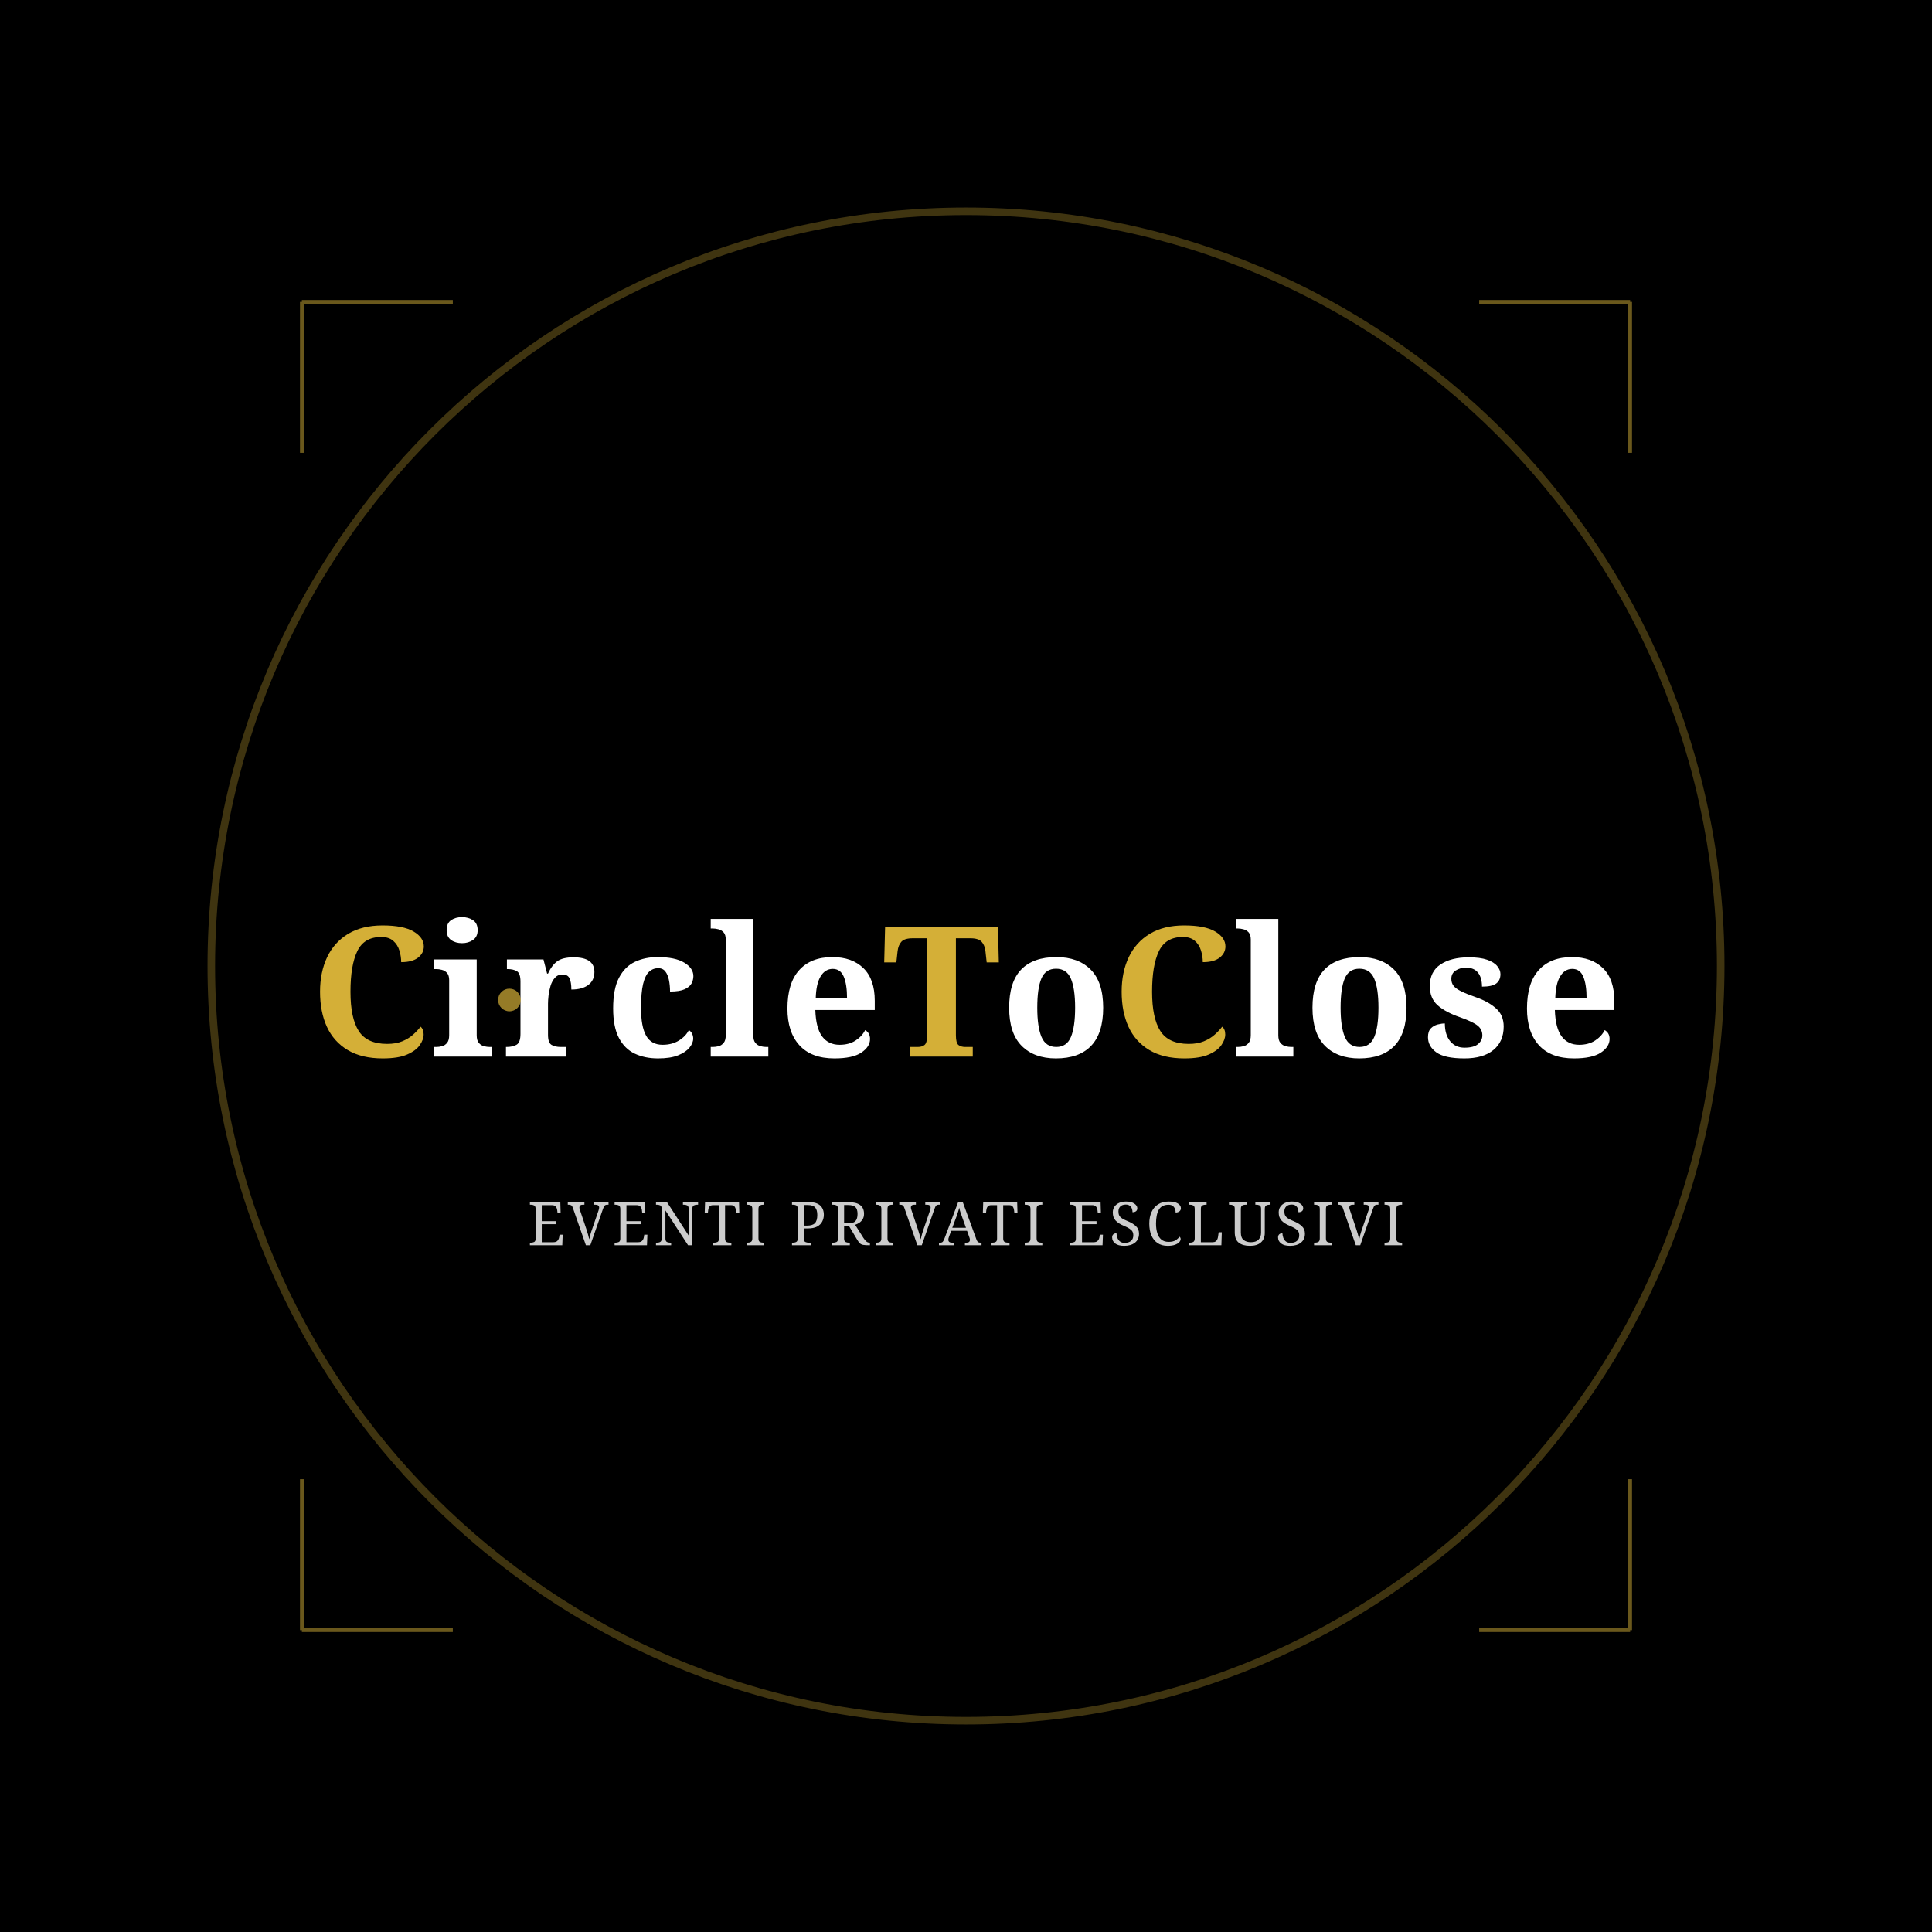
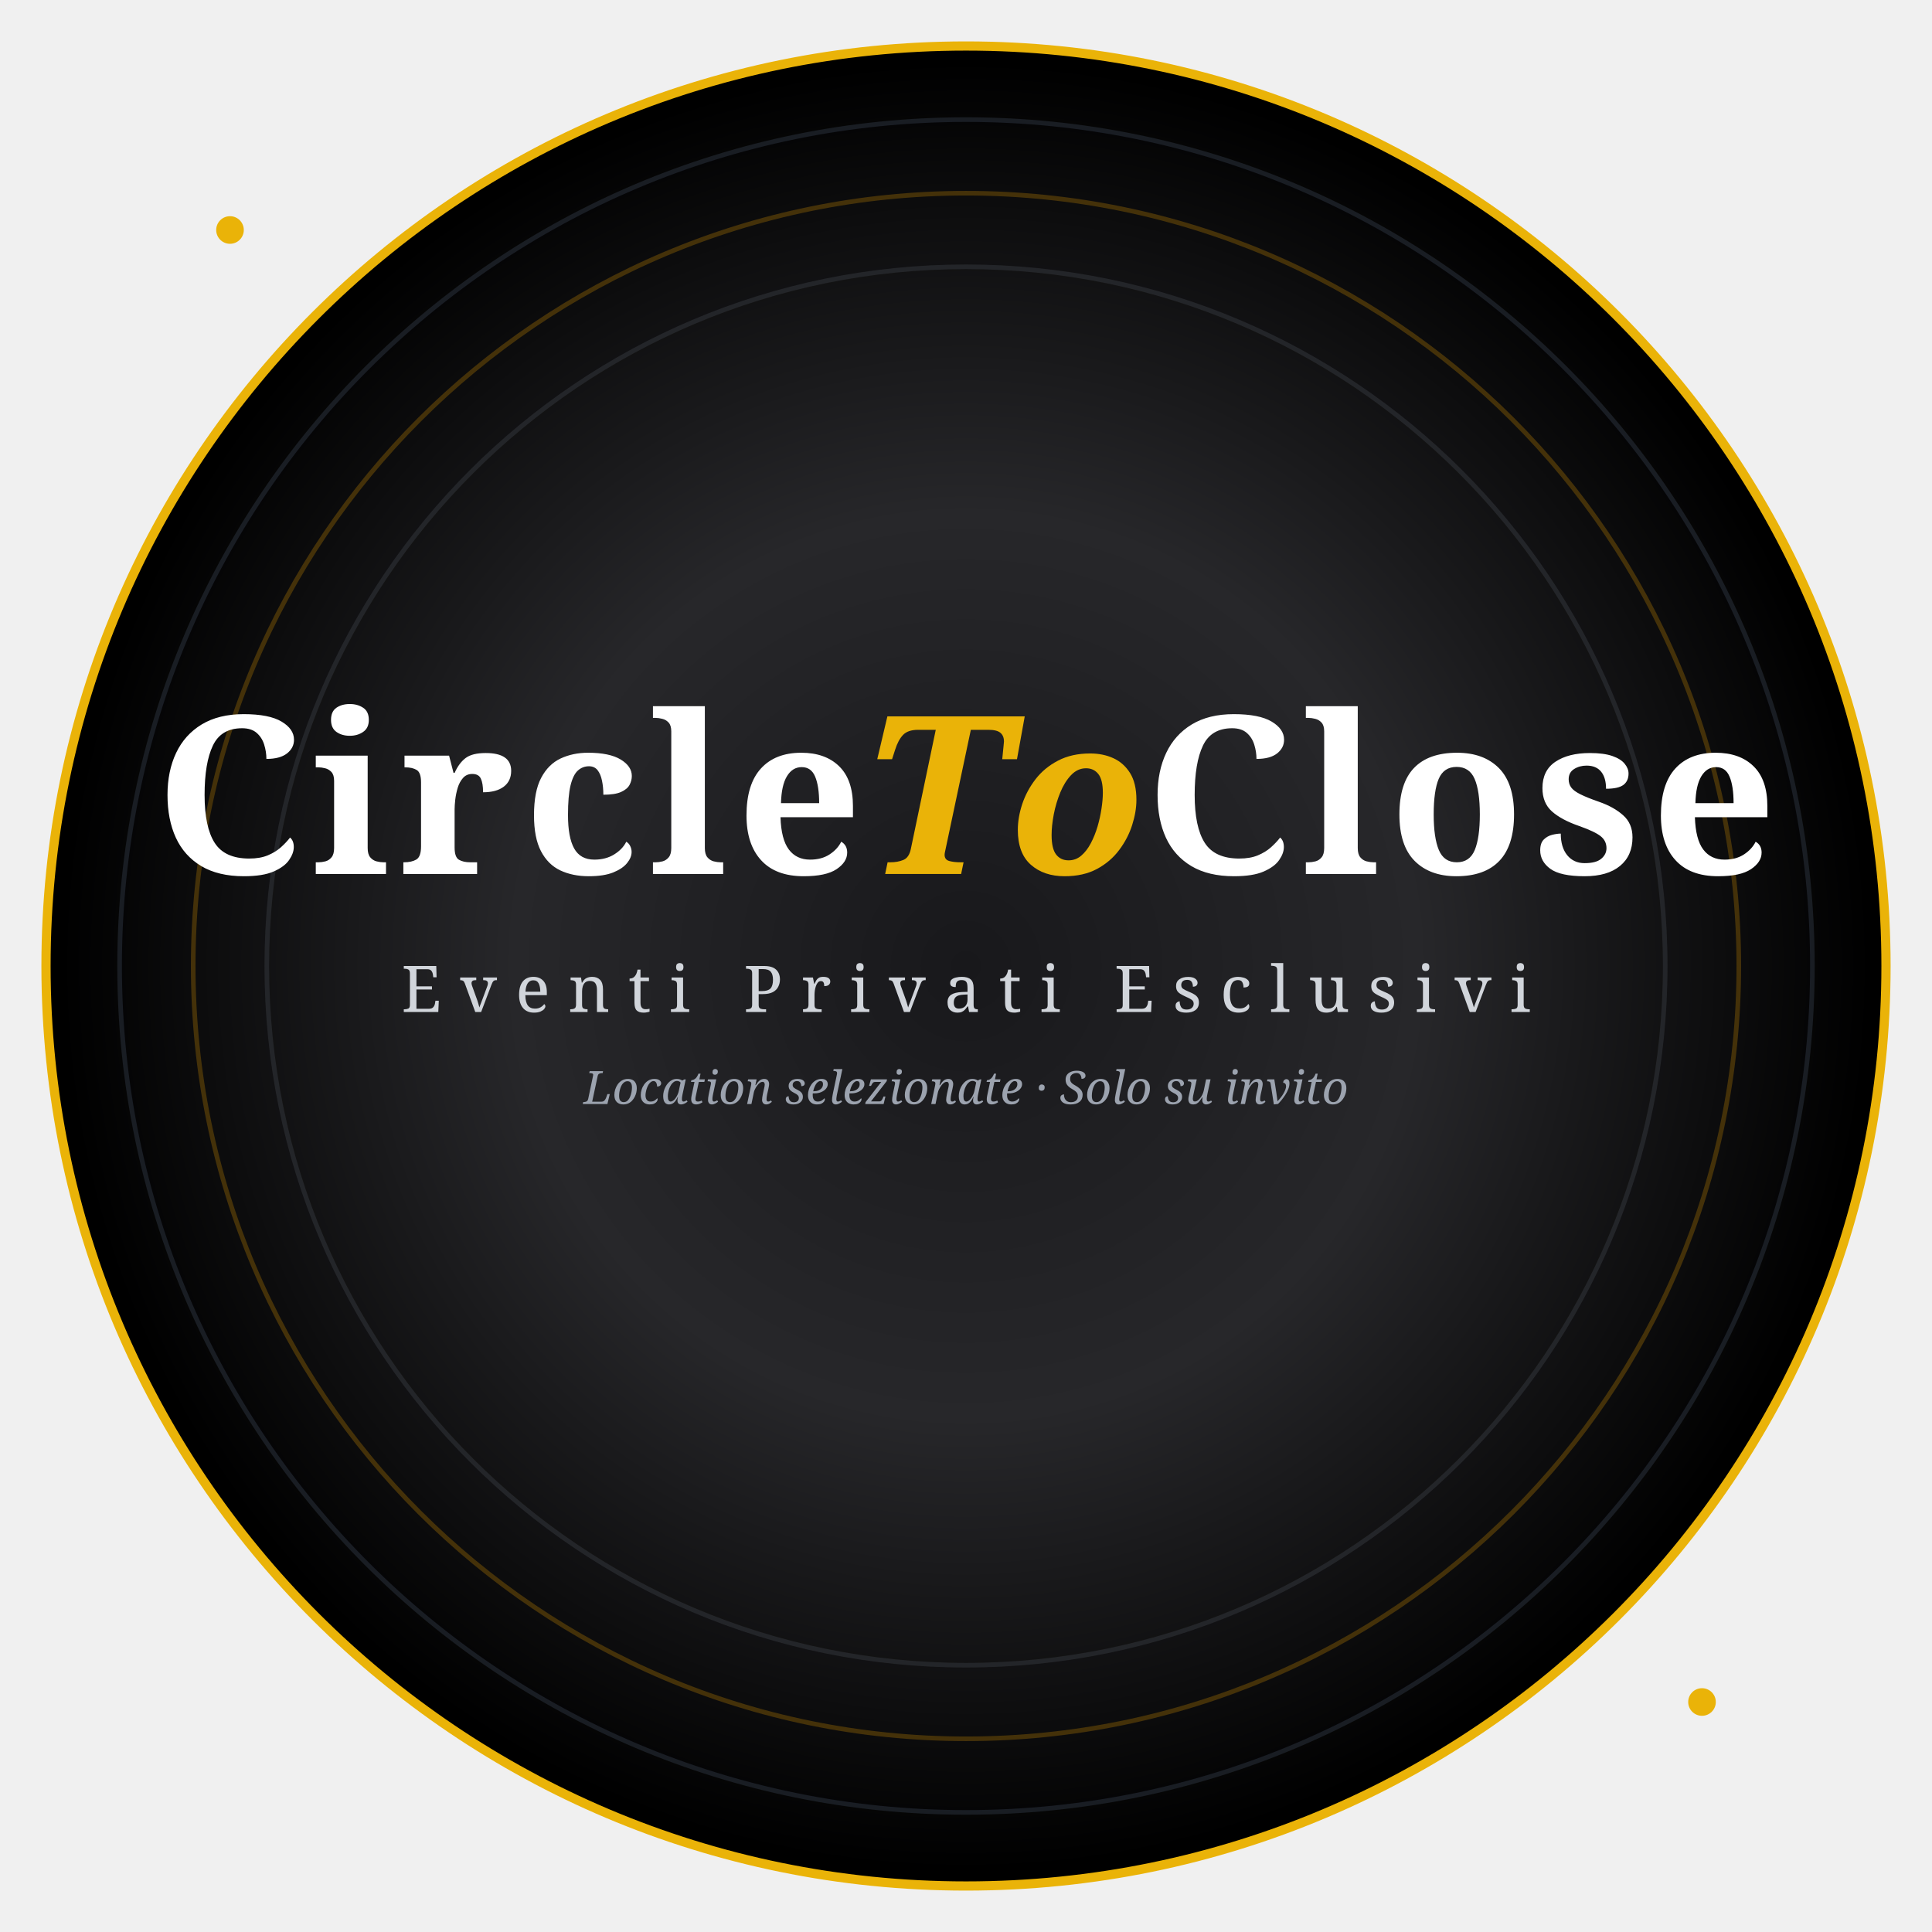
- <svg xmlns="http://www.w3.org/2000/svg" width="512" height="512" viewBox="0 0 512 512">
-   <rect width="512" height="512" fill="#000000" />
-   <circle cx="256" cy="256" r="200" fill="none" stroke="#d4af37" stroke-width="2" opacity="0.3" />
-   <text x="256" y="280" font-family="serif" font-size="48" font-weight="bold" text-anchor="middle" fill="#ffffff" letter-spacing="2px">
-     <tspan fill="#d4af37">C</tspan>ircle<tspan fill="#d4af37">T</tspan>o<tspan fill="#d4af37">C</tspan>lose
+ <svg xmlns="http://www.w3.org/2000/svg" width="420" height="420" viewBox="0 0 420 420" fill="none">
+   <circle cx="210" cy="210" r="200" fill="url(#backgroundGradient)" stroke="#eab308" stroke-width="2" />
+   <circle cx="210" cy="210" r="184" fill="none" stroke="#374151" stroke-width="1" opacity="0.4" />
+   <circle cx="210" cy="210" r="168" fill="none" stroke="#ca8a04" stroke-width="1" opacity="0.3" />
+   <circle cx="210" cy="210" r="152" fill="none" stroke="#6b7280" stroke-width="1" opacity="0.2" />
+   <text x="210" y="190" text-anchor="middle" font-family="serif" font-size="48" font-weight="bold" fill="white" letter-spacing="2px">
+     Circle<tspan fill="#eab308" font-style="italic">To</tspan>Close
  </text>
-   <circle cx="135" cy="265" r="3" fill="#d4af37" opacity="0.7" />
+   <text x="210" y="220" text-anchor="middle" font-family="serif" font-size="14" fill="#d1d5db" letter-spacing="4px" text-transform="uppercase">
+     Eventi Privati Esclusivi
+   </text>
+   <text x="210" y="240" text-anchor="middle" font-family="serif" font-size="10" fill="#9ca3af" font-style="italic">
+     Location selezionate · Solo su invito
+   </text>
+   <circle cx="50" cy="50" r="3" fill="#eab308" />
+   <circle cx="370" cy="370" r="3" fill="#eab308" />
  <defs>
-     <linearGradient id="goldGradient" x1="0%" y1="0%" x2="100%" y2="0%">
-       <stop offset="0%" style="stop-color:#000000;stop-opacity:0" />
-       <stop offset="50%" style="stop-color:#d4af37;stop-opacity:1" />
-       <stop offset="100%" style="stop-color:#000000;stop-opacity:0" />
-     </linearGradient>
+     <radialGradient id="backgroundGradient" cx="50%" cy="50%" r="50%">
+       <stop offset="0%" style="stop-color:#18181b;stop-opacity:1" />
+       <stop offset="50%" style="stop-color:#27272a;stop-opacity:1" />
+       <stop offset="100%" style="stop-color:#000000;stop-opacity:1" />
+     </radialGradient>
  </defs>
-   <line x1="156" y1="300" x2="356" y2="300" stroke="url(#goldGradient)" stroke-width="1" />
-   <text x="256" y="330" font-family="serif" font-size="16" text-anchor="middle" fill="#ffffff" opacity="0.8" letter-spacing="1px">
-     EVENTI PRIVATI ESCLUSIVI
-   </text>
-   <g stroke="#d4af37" stroke-width="1" fill="none" opacity="0.5">
-     <path d="M 80 80 L 80 120 M 80 80 L 120 80" />
-     <path d="M 432 80 L 392 80 M 432 80 L 432 120" />
-     <path d="M 80 432 L 80 392 M 80 432 L 120 432" />
-     <path d="M 432 432 L 432 392 M 432 432 L 392 432" />
-   </g>
</svg>
